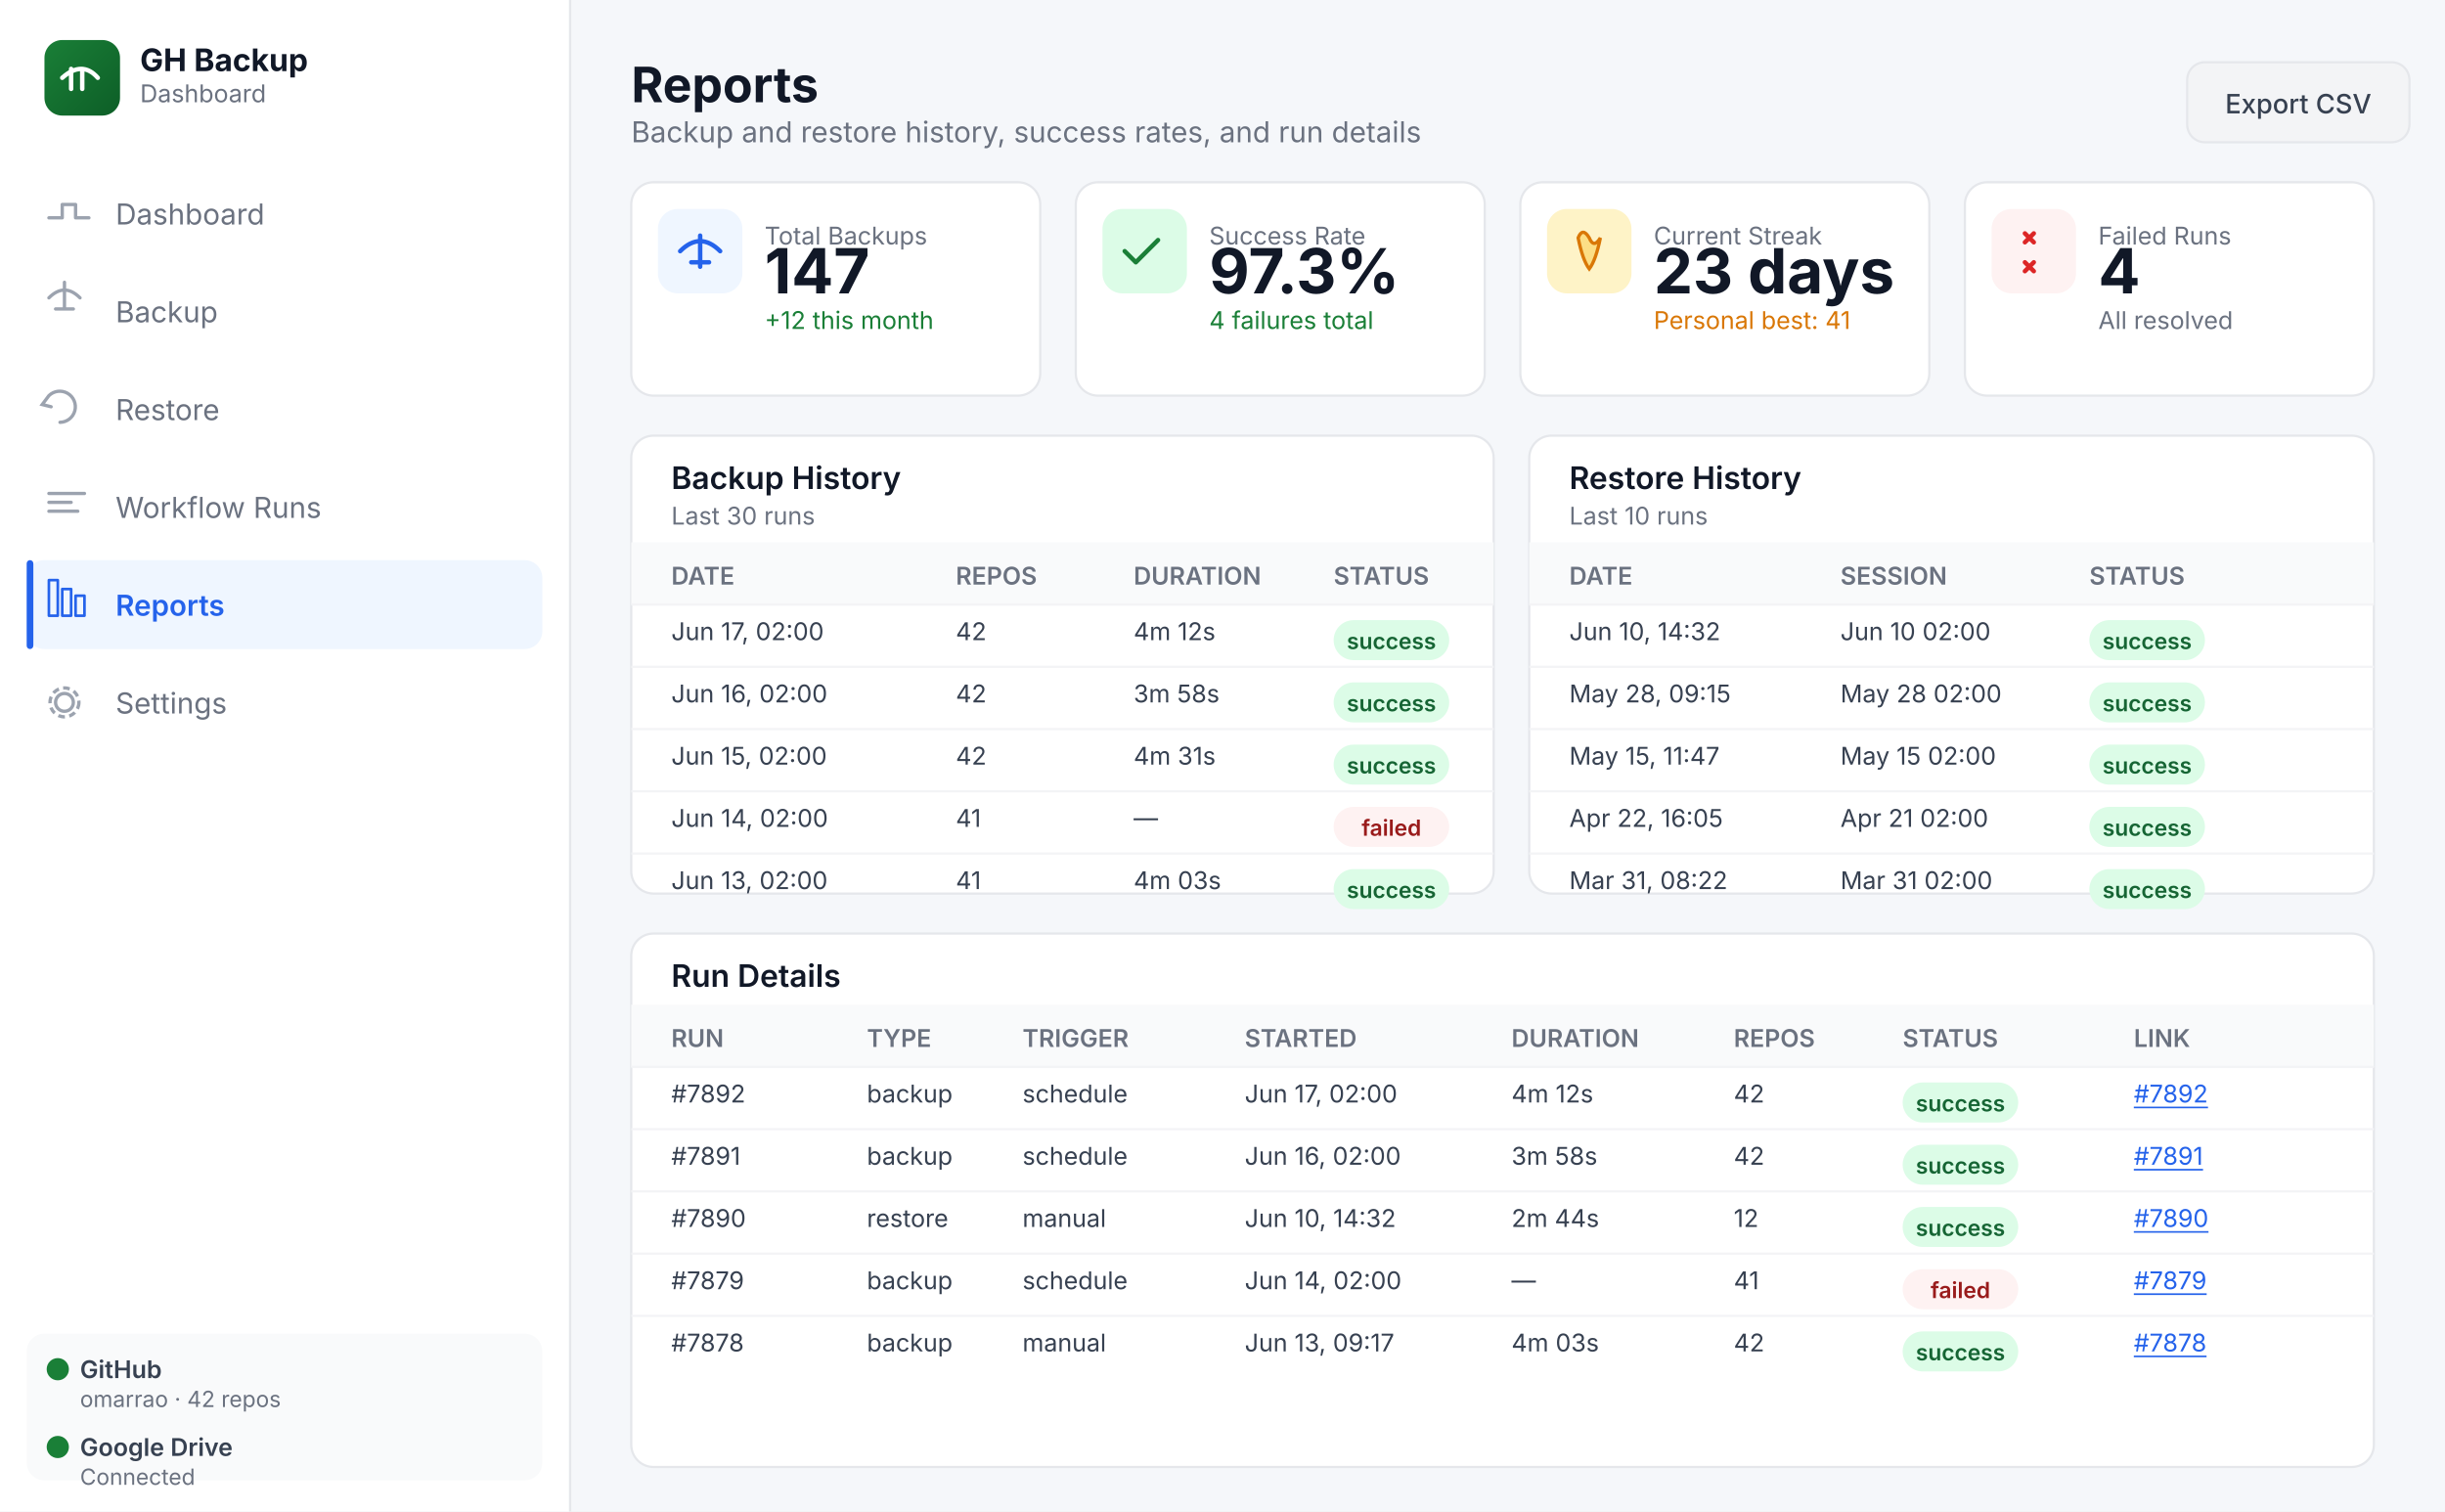
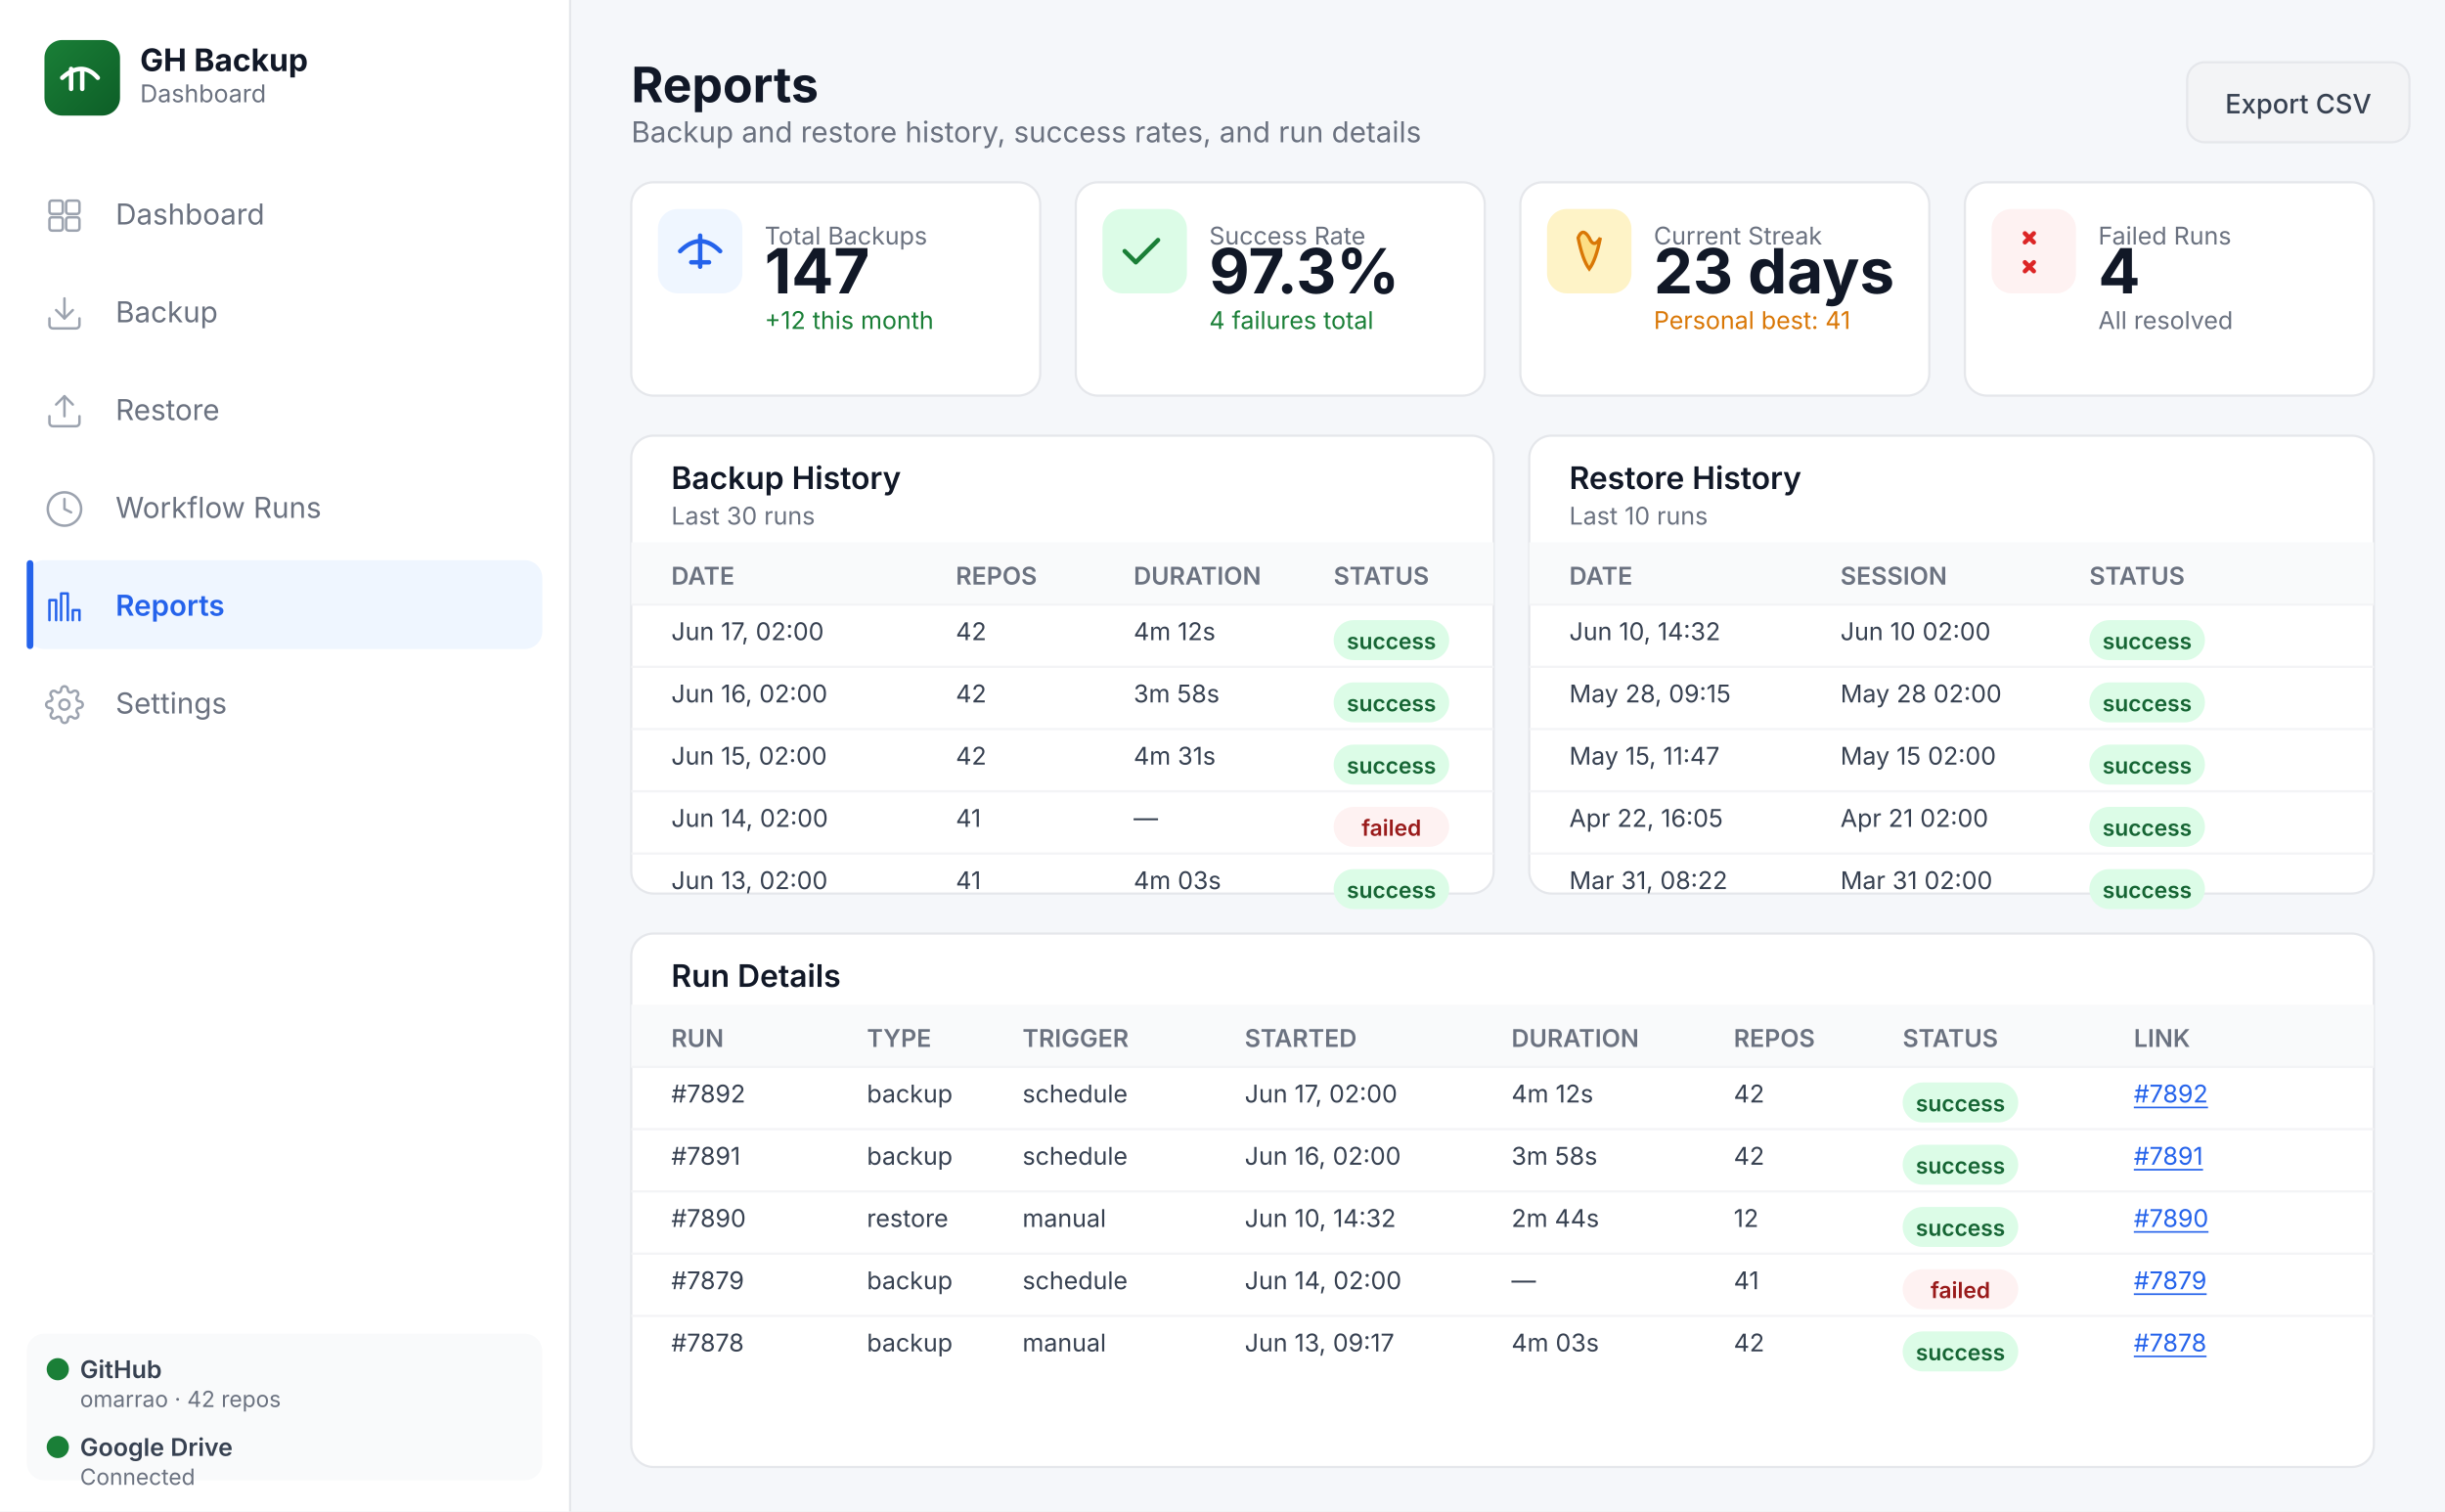
<svg xmlns="http://www.w3.org/2000/svg" viewBox="0 0 1100 680" font-family="Inter, -apple-system, sans-serif">
  <rect width="1100" height="680" fill="#f5f7fa" />
  <rect width="256" height="680" fill="#ffffff" rx="0" />
  <rect x="256" width="1" height="680" fill="#e5e7eb" />
  <rect x="20" y="18" width="34" height="34" rx="8" fill="url(#brandGrad)" />
  <path d="M28 35 Q37 27 44 35 M32 40 L32 31 M37 40 L37 31" stroke="white" stroke-width="2" fill="none" stroke-linecap="round" />
  <text x="63" y="32" font-size="14" font-weight="700" fill="#111827">GH Backup</text>
  <text x="63" y="46" font-size="11" fill="#6b7280">Dashboard</text>
  <rect x="12" y="76" width="232" height="40" rx="8" fill="transparent" />
+   <g transform="translate(20, 88) scale(0.75)" stroke="#9ca3af" stroke-width="1.5" fill="none" stroke-linecap="round" stroke-linejoin="round">
+     <rect x="3" y="3" width="8" height="8" rx="1.5" />
+     <rect x="13" y="3" width="8" height="8" rx="1.5" />
+     <rect x="3" y="13" width="8" height="8" rx="1.5" />
+     <rect x="13" y="13" width="8" height="8" rx="1.5" />
+   </g>
  <text x="52" y="101" font-size="13" fill="#6b7280">Dashboard</text>
-   <rect x="20" y="88" width="20" height="20" rx="4" fill="transparent" />
-   <path d="M22 98 h6 v-6 h6 v6 h6" stroke="#9ca3af" stroke-width="1.5" fill="none" stroke-linecap="round" stroke-linejoin="round" />
  <rect x="12" y="120" width="232" height="40" rx="8" fill="transparent" />
+   <g transform="translate(20, 132) scale(0.75)" stroke="#9ca3af" stroke-width="1.5" fill="none" stroke-linecap="round" stroke-linejoin="round">
+     <path d="M21 15v4a2 2 0 0 1-2 2H5a2 2 0 0 1-2-2v-4" />
+     <polyline points="7 10 12 15 17 10" />
+     <line x1="12" y1="15" x2="12" y2="3" />
+   </g>
  <text x="52" y="145" font-size="13" fill="#6b7280">Backup</text>
-   <path d="M22 134 q7-7 14 0 M29 127 v12 M25 139 h8" stroke="#9ca3af" stroke-width="1.5" fill="none" stroke-linecap="round" />
  <rect x="12" y="164" width="232" height="40" rx="8" fill="transparent" />
+   <g transform="translate(20, 176) scale(0.75)" stroke="#9ca3af" stroke-width="1.5" fill="none" stroke-linecap="round" stroke-linejoin="round">
+     <path d="M21 15v4a2 2 0 0 1-2 2H5a2 2 0 0 1-2-2v-4" />
+     <polyline points="17 8 12 3 7 8" />
+     <line x1="12" y1="3" x2="12" y2="15" />
+   </g>
  <text x="52" y="189" font-size="13" fill="#6b7280">Restore</text>
-   <path d="M22 178 a7 7 0 1 1 5 12 M22 178 l-3 4 4 1" stroke="#9ca3af" stroke-width="1.5" fill="none" stroke-linecap="round" />
  <rect x="12" y="208" width="232" height="40" rx="8" fill="transparent" />
+   <g transform="translate(20, 220) scale(0.75)" stroke="#9ca3af" stroke-width="1.5" fill="none" stroke-linecap="round" stroke-linejoin="round">
+     <circle cx="12" cy="12" r="10" />
+     <polyline points="12 6 12 12 16 14" />
+   </g>
  <text x="52" y="233" font-size="13" fill="#6b7280">Workflow Runs</text>
-   <path d="M22 222 h16 M22 226 h10 M22 230 h13" stroke="#9ca3af" stroke-width="1.5" fill="none" stroke-linecap="round" />
  <rect x="12" y="252" width="232" height="40" rx="8" fill="#eff6ff" />
  <rect x="12" y="252" width="3" height="40" rx="1.5" fill="#2563eb" />
+   <g transform="translate(20, 264) scale(0.75)" stroke="#2563eb" stroke-width="1.5" fill="none" stroke-linecap="round" stroke-linejoin="round">
+     <path d="M3 20V8h4v12M10 20V4h4v16M17 20v-6h4v6" />
+   </g>
  <text x="52" y="277" font-size="13" font-weight="600" fill="#2563eb">Reports</text>
-   <path d="M22 261 h4 v16 h-4z M28 265 h4 v12 h-4z M34 268 h4 v9 h-4z" stroke="#2563eb" stroke-width="1.2" fill="none" stroke-linecap="round" stroke-linejoin="round" />
  <rect x="12" y="296" width="232" height="40" rx="8" fill="transparent" />
+   <g transform="translate(20, 308) scale(0.75)" stroke="#9ca3af" stroke-width="1.5" fill="none" stroke-linecap="round" stroke-linejoin="round">
+     <circle cx="12" cy="12" r="3" />
+     <path d="M19.4 15a1.65 1.65 0 00.33 1.82l.06.06a2 2 0 010 2.83 2 2 0 01-2.83 0l-.06-.06a1.65 1.65 0 00-1.82-.33 1.65 1.65 0 00-1 1.51V21a2 2 0 01-4 0v-.09A1.65 1.65 0 009 19.4a1.65 1.65 0 00-1.82.33l-.06.06a2 2 0 01-2.83-2.83l.06-.06A1.65 1.65 0 004.68 15a1.65 1.65 0 00-1.51-1H3a2 2 0 010-4h.09A1.65 1.65 0 004.6 9a1.65 1.65 0 00-.33-1.82l-.06-.06a2 2 0 012.83-2.83l.06.06A1.65 1.65 0 009 4.68a1.65 1.65 0 001-1.51V3a2 2 0 014 0v.09a1.65 1.65 0 001 1.51 1.65 1.65 0 001.82-.33l.06-.06a2 2 0 012.83 2.83l-.06.06A1.65 1.65 0 0019.4 9a1.65 1.65 0 001.51 1H21a2 2 0 010 4h-.09a1.65 1.65 0 00-1.51 1z" />
+   </g>
  <text x="52" y="321" font-size="13" fill="#6b7280">Settings</text>
-   <circle cx="29" cy="316" r="4" stroke="#9ca3af" stroke-width="1.5" fill="none" />
-   <circle cx="29" cy="316" r="6.5" stroke="#9ca3af" stroke-width="1.5" fill="none" stroke-dasharray="3 2" />
  <rect x="12" y="600" width="232" height="66" rx="8" fill="#f9fafb" />
  <circle cx="26" cy="616" r="5" fill="#1a7f37" />
  <text x="36" y="620" font-size="11" font-weight="600" fill="#374151">GitHub</text>
  <text x="36" y="633" font-size="10" fill="#6b7280">omarrao · 42 repos</text>
  <circle cx="26" cy="651" r="5" fill="#1a7f37" />
  <text x="36" y="655" font-size="11" font-weight="600" fill="#374151">Google Drive</text>
  <text x="36" y="668" font-size="10" fill="#6b7280">Connected</text>
  <text x="284" y="46" font-size="22" font-weight="700" fill="#111827">Reports</text>
  <text x="284" y="64" font-size="13" fill="#6b7280">Backup and restore history, success rates, and run details</text>
  <rect x="984" y="28" width="100" height="36" rx="8" fill="#f3f4f6" stroke="#e5e7eb" />
  <text x="1034" y="51" font-size="12" font-weight="500" fill="#374151" text-anchor="middle">Export CSV</text>
  <rect x="284" y="82" width="184" height="96" rx="10" fill="#ffffff" stroke="#e5e7eb" />
  <rect x="296" y="94" width="38" height="38" rx="9" fill="#eff6ff" />
  <path d="M306 113 q9-9 18 0 M315 106 v14 M311 118 h8" stroke="#2563eb" stroke-width="2" fill="none" stroke-linecap="round" />
  <text x="344" y="110" font-size="11" fill="#6b7280">Total Backups</text>
  <text x="344" y="132" font-size="28" font-weight="700" fill="#111827">147</text>
  <text x="344" y="148" font-size="11" fill="#1a7f37">+12 this month</text>
  <rect x="484" y="82" width="184" height="96" rx="10" fill="#ffffff" stroke="#e5e7eb" />
  <rect x="496" y="94" width="38" height="38" rx="9" fill="#dcfce7" />
  <path d="M506 113 l5 5 10-10" stroke="#1a7f37" stroke-width="2" fill="none" stroke-linecap="round" stroke-linejoin="round" />
  <text x="544" y="110" font-size="11" fill="#6b7280">Success Rate</text>
  <text x="544" y="132" font-size="28" font-weight="700" fill="#111827">97.3%</text>
  <text x="544" y="148" font-size="11" fill="#1a7f37">4 failures total</text>
  <rect x="684" y="82" width="184" height="96" rx="10" fill="#ffffff" stroke="#e5e7eb" />
  <rect x="696" y="94" width="38" height="38" rx="9" fill="#fef3c7" />
  <path d="M710 107 q2-5 5 0 q2 5 5 0 q-2 10-5 14 q-3-4-5-14z" stroke="#d97706" stroke-width="1.5" fill="#fbbf24" fill-opacity=".4" />
  <text x="744" y="110" font-size="11" fill="#6b7280">Current Streak</text>
  <text x="744" y="132" font-size="28" font-weight="700" fill="#111827">23 days</text>
  <text x="744" y="148" font-size="11" fill="#d97706">Personal best: 41</text>
  <rect x="884" y="82" width="184" height="96" rx="10" fill="#ffffff" stroke="#e5e7eb" />
  <rect x="896" y="94" width="38" height="38" rx="9" fill="#fef2f2" />
  <path d="M911 105 l4 4 m0-4 l-4 4 M915 118 l-4 4 m0-4 l4 4" stroke="#dc2626" stroke-width="2" fill="none" stroke-linecap="round" />
  <text x="944" y="110" font-size="11" fill="#6b7280">Failed Runs</text>
  <text x="944" y="132" font-size="28" font-weight="700" fill="#111827">4</text>
  <text x="944" y="148" font-size="11" fill="#6b7280">All resolved</text>
  <rect x="284" y="196" width="388" height="206" rx="10" fill="#ffffff" stroke="#e5e7eb" />
  <text x="302" y="220" font-size="14" font-weight="600" fill="#111827">Backup History</text>
  <text x="302" y="236" font-size="11" fill="#6b7280">Last 30 runs</text>
  <rect x="284" y="244" width="388" height="28" fill="#f9fafb" />
  <text x="302" y="263" font-size="11" font-weight="600" fill="#6b7280">DATE</text>
  <text x="430" y="263" font-size="11" font-weight="600" fill="#6b7280">REPOS</text>
  <text x="510" y="263" font-size="11" font-weight="600" fill="#6b7280">DURATION</text>
  <text x="600" y="263" font-size="11" font-weight="600" fill="#6b7280">STATUS</text>
  <line x1="284" y1="272" x2="672" y2="272" stroke="#f3f4f6" />
  <text x="302" y="288" font-size="11" fill="#374151">Jun 17, 02:00</text>
  <text x="430" y="288" font-size="11" fill="#374151">42</text>
  <text x="510" y="288" font-size="11" fill="#374151">4m 12s</text>
  <rect x="600" y="279" width="52" height="18" rx="9" fill="#dcfce7" />
  <text x="626" y="292" font-size="10" font-weight="600" fill="#166534" text-anchor="middle">success</text>
  <line x1="284" y1="300" x2="672" y2="300" stroke="#f3f4f6" />
  <text x="302" y="316" font-size="11" fill="#374151">Jun 16, 02:00</text>
  <text x="430" y="316" font-size="11" fill="#374151">42</text>
  <text x="510" y="316" font-size="11" fill="#374151">3m 58s</text>
  <rect x="600" y="307" width="52" height="18" rx="9" fill="#dcfce7" />
  <text x="626" y="320" font-size="10" font-weight="600" fill="#166534" text-anchor="middle">success</text>
  <line x1="284" y1="328" x2="672" y2="328" stroke="#f3f4f6" />
  <text x="302" y="344" font-size="11" fill="#374151">Jun 15, 02:00</text>
  <text x="430" y="344" font-size="11" fill="#374151">42</text>
  <text x="510" y="344" font-size="11" fill="#374151">4m 31s</text>
  <rect x="600" y="335" width="52" height="18" rx="9" fill="#dcfce7" />
  <text x="626" y="348" font-size="10" font-weight="600" fill="#166534" text-anchor="middle">success</text>
  <line x1="284" y1="356" x2="672" y2="356" stroke="#f3f4f6" />
  <text x="302" y="372" font-size="11" fill="#374151">Jun 14, 02:00</text>
  <text x="430" y="372" font-size="11" fill="#374151">41</text>
  <text x="510" y="372" font-size="11" fill="#374151">—</text>
  <rect x="600" y="363" width="52" height="18" rx="9" fill="#fef2f2" />
  <text x="626" y="376" font-size="10" font-weight="600" fill="#991b1b" text-anchor="middle">failed</text>
  <line x1="284" y1="384" x2="672" y2="384" stroke="#f3f4f6" />
  <text x="302" y="400" font-size="11" fill="#374151">Jun 13, 02:00</text>
  <text x="430" y="400" font-size="11" fill="#374151">41</text>
  <text x="510" y="400" font-size="11" fill="#374151">4m 03s</text>
  <rect x="600" y="391" width="52" height="18" rx="9" fill="#dcfce7" />
  <text x="626" y="404" font-size="10" font-weight="600" fill="#166534" text-anchor="middle">success</text>
  <rect x="688" y="196" width="380" height="206" rx="10" fill="#ffffff" stroke="#e5e7eb" />
  <text x="706" y="220" font-size="14" font-weight="600" fill="#111827">Restore History</text>
  <text x="706" y="236" font-size="11" fill="#6b7280">Last 10 runs</text>
  <rect x="688" y="244" width="380" height="28" fill="#f9fafb" />
  <text x="706" y="263" font-size="11" font-weight="600" fill="#6b7280">DATE</text>
  <text x="828" y="263" font-size="11" font-weight="600" fill="#6b7280">SESSION</text>
  <text x="940" y="263" font-size="11" font-weight="600" fill="#6b7280">STATUS</text>
  <line x1="688" y1="272" x2="1068" y2="272" stroke="#f3f4f6" />
  <text x="706" y="288" font-size="11" fill="#374151">Jun 10, 14:32</text>
  <text x="828" y="288" font-size="11" fill="#374151">Jun 10 02:00</text>
  <rect x="940" y="279" width="52" height="18" rx="9" fill="#dcfce7" />
  <text x="966" y="292" font-size="10" font-weight="600" fill="#166534" text-anchor="middle">success</text>
  <line x1="688" y1="300" x2="1068" y2="300" stroke="#f3f4f6" />
  <text x="706" y="316" font-size="11" fill="#374151">May 28, 09:15</text>
  <text x="828" y="316" font-size="11" fill="#374151">May 28 02:00</text>
  <rect x="940" y="307" width="52" height="18" rx="9" fill="#dcfce7" />
  <text x="966" y="320" font-size="10" font-weight="600" fill="#166534" text-anchor="middle">success</text>
  <line x1="688" y1="328" x2="1068" y2="328" stroke="#f3f4f6" />
  <text x="706" y="344" font-size="11" fill="#374151">May 15, 11:47</text>
  <text x="828" y="344" font-size="11" fill="#374151">May 15 02:00</text>
  <rect x="940" y="335" width="52" height="18" rx="9" fill="#dcfce7" />
  <text x="966" y="348" font-size="10" font-weight="600" fill="#166534" text-anchor="middle">success</text>
  <line x1="688" y1="356" x2="1068" y2="356" stroke="#f3f4f6" />
  <text x="706" y="372" font-size="11" fill="#374151">Apr 22, 16:05</text>
  <text x="828" y="372" font-size="11" fill="#374151">Apr 21 02:00</text>
  <rect x="940" y="363" width="52" height="18" rx="9" fill="#dcfce7" />
  <text x="966" y="376" font-size="10" font-weight="600" fill="#166534" text-anchor="middle">success</text>
  <line x1="688" y1="384" x2="1068" y2="384" stroke="#f3f4f6" />
  <text x="706" y="400" font-size="11" fill="#374151">Mar 31, 08:22</text>
  <text x="828" y="400" font-size="11" fill="#374151">Mar 31 02:00</text>
  <rect x="940" y="391" width="52" height="18" rx="9" fill="#dcfce7" />
  <text x="966" y="404" font-size="10" font-weight="600" fill="#166534" text-anchor="middle">success</text>
  <rect x="284" y="420" width="784" height="240" rx="10" fill="#ffffff" stroke="#e5e7eb" />
  <text x="302" y="444" font-size="14" font-weight="600" fill="#111827">Run Details</text>
  <rect x="284" y="452" width="784" height="28" fill="#f9fafb" />
  <text x="302" y="471" font-size="11" font-weight="600" fill="#6b7280">RUN</text>
  <text x="390" y="471" font-size="11" font-weight="600" fill="#6b7280">TYPE</text>
  <text x="460" y="471" font-size="11" font-weight="600" fill="#6b7280">TRIGGER</text>
  <text x="560" y="471" font-size="11" font-weight="600" fill="#6b7280">STARTED</text>
  <text x="680" y="471" font-size="11" font-weight="600" fill="#6b7280">DURATION</text>
  <text x="780" y="471" font-size="11" font-weight="600" fill="#6b7280">REPOS</text>
  <text x="856" y="471" font-size="11" font-weight="600" fill="#6b7280">STATUS</text>
  <text x="960" y="471" font-size="11" font-weight="600" fill="#6b7280">LINK</text>
  <line x1="284" y1="480" x2="1068" y2="480" stroke="#f3f4f6" />
  <text x="302" y="496" font-size="11" fill="#374151">#7892</text>
  <text x="390" y="496" font-size="11" fill="#374151">backup</text>
  <text x="460" y="496" font-size="11" fill="#374151">schedule</text>
  <text x="560" y="496" font-size="11" fill="#374151">Jun 17, 02:00</text>
  <text x="680" y="496" font-size="11" fill="#374151">4m 12s</text>
  <text x="780" y="496" font-size="11" fill="#374151">42</text>
  <rect x="856" y="487" width="52" height="18" rx="9" fill="#dcfce7" />
  <text x="882" y="500" font-size="10" font-weight="600" fill="#166534" text-anchor="middle">success</text>
  <text x="960" y="496" font-size="11" fill="#2563eb" text-decoration="underline">#7892</text>
  <line x1="284" y1="508" x2="1068" y2="508" stroke="#f3f4f6" />
  <text x="302" y="524" font-size="11" fill="#374151">#7891</text>
  <text x="390" y="524" font-size="11" fill="#374151">backup</text>
  <text x="460" y="524" font-size="11" fill="#374151">schedule</text>
  <text x="560" y="524" font-size="11" fill="#374151">Jun 16, 02:00</text>
  <text x="680" y="524" font-size="11" fill="#374151">3m 58s</text>
  <text x="780" y="524" font-size="11" fill="#374151">42</text>
  <rect x="856" y="515" width="52" height="18" rx="9" fill="#dcfce7" />
  <text x="882" y="528" font-size="10" font-weight="600" fill="#166534" text-anchor="middle">success</text>
  <text x="960" y="524" font-size="11" fill="#2563eb" text-decoration="underline">#7891</text>
  <line x1="284" y1="536" x2="1068" y2="536" stroke="#f3f4f6" />
  <text x="302" y="552" font-size="11" fill="#374151">#7890</text>
  <text x="390" y="552" font-size="11" fill="#374151">restore</text>
  <text x="460" y="552" font-size="11" fill="#374151">manual</text>
  <text x="560" y="552" font-size="11" fill="#374151">Jun 10, 14:32</text>
  <text x="680" y="552" font-size="11" fill="#374151">2m 44s</text>
  <text x="780" y="552" font-size="11" fill="#374151">12</text>
  <rect x="856" y="543" width="52" height="18" rx="9" fill="#dcfce7" />
  <text x="882" y="556" font-size="10" font-weight="600" fill="#166534" text-anchor="middle">success</text>
  <text x="960" y="552" font-size="11" fill="#2563eb" text-decoration="underline">#7890</text>
  <line x1="284" y1="564" x2="1068" y2="564" stroke="#f3f4f6" />
  <text x="302" y="580" font-size="11" fill="#374151">#7879</text>
  <text x="390" y="580" font-size="11" fill="#374151">backup</text>
  <text x="460" y="580" font-size="11" fill="#374151">schedule</text>
  <text x="560" y="580" font-size="11" fill="#374151">Jun 14, 02:00</text>
  <text x="680" y="580" font-size="11" fill="#374151">—</text>
  <text x="780" y="580" font-size="11" fill="#374151">41</text>
  <rect x="856" y="571" width="52" height="18" rx="9" fill="#fef2f2" />
  <text x="882" y="584" font-size="10" font-weight="600" fill="#991b1b" text-anchor="middle">failed</text>
  <text x="960" y="580" font-size="11" fill="#2563eb" text-decoration="underline">#7879</text>
  <line x1="284" y1="592" x2="1068" y2="592" stroke="#f3f4f6" />
  <text x="302" y="608" font-size="11" fill="#374151">#7878</text>
  <text x="390" y="608" font-size="11" fill="#374151">backup</text>
  <text x="460" y="608" font-size="11" fill="#374151">manual</text>
  <text x="560" y="608" font-size="11" fill="#374151">Jun 13, 09:17</text>
  <text x="680" y="608" font-size="11" fill="#374151">4m 03s</text>
  <text x="780" y="608" font-size="11" fill="#374151">42</text>
  <rect x="856" y="599" width="52" height="18" rx="9" fill="#dcfce7" />
  <text x="882" y="612" font-size="10" font-weight="600" fill="#166534" text-anchor="middle">success</text>
  <text x="960" y="608" font-size="11" fill="#2563eb" text-decoration="underline">#7878</text>
  <defs>
    <linearGradient id="brandGrad" x1="0" y1="0" x2="1" y2="1">
      <stop offset="0%" stop-color="#1a7f37" />
      <stop offset="100%" stop-color="#0d5e27" />
    </linearGradient>
  </defs>
</svg>
